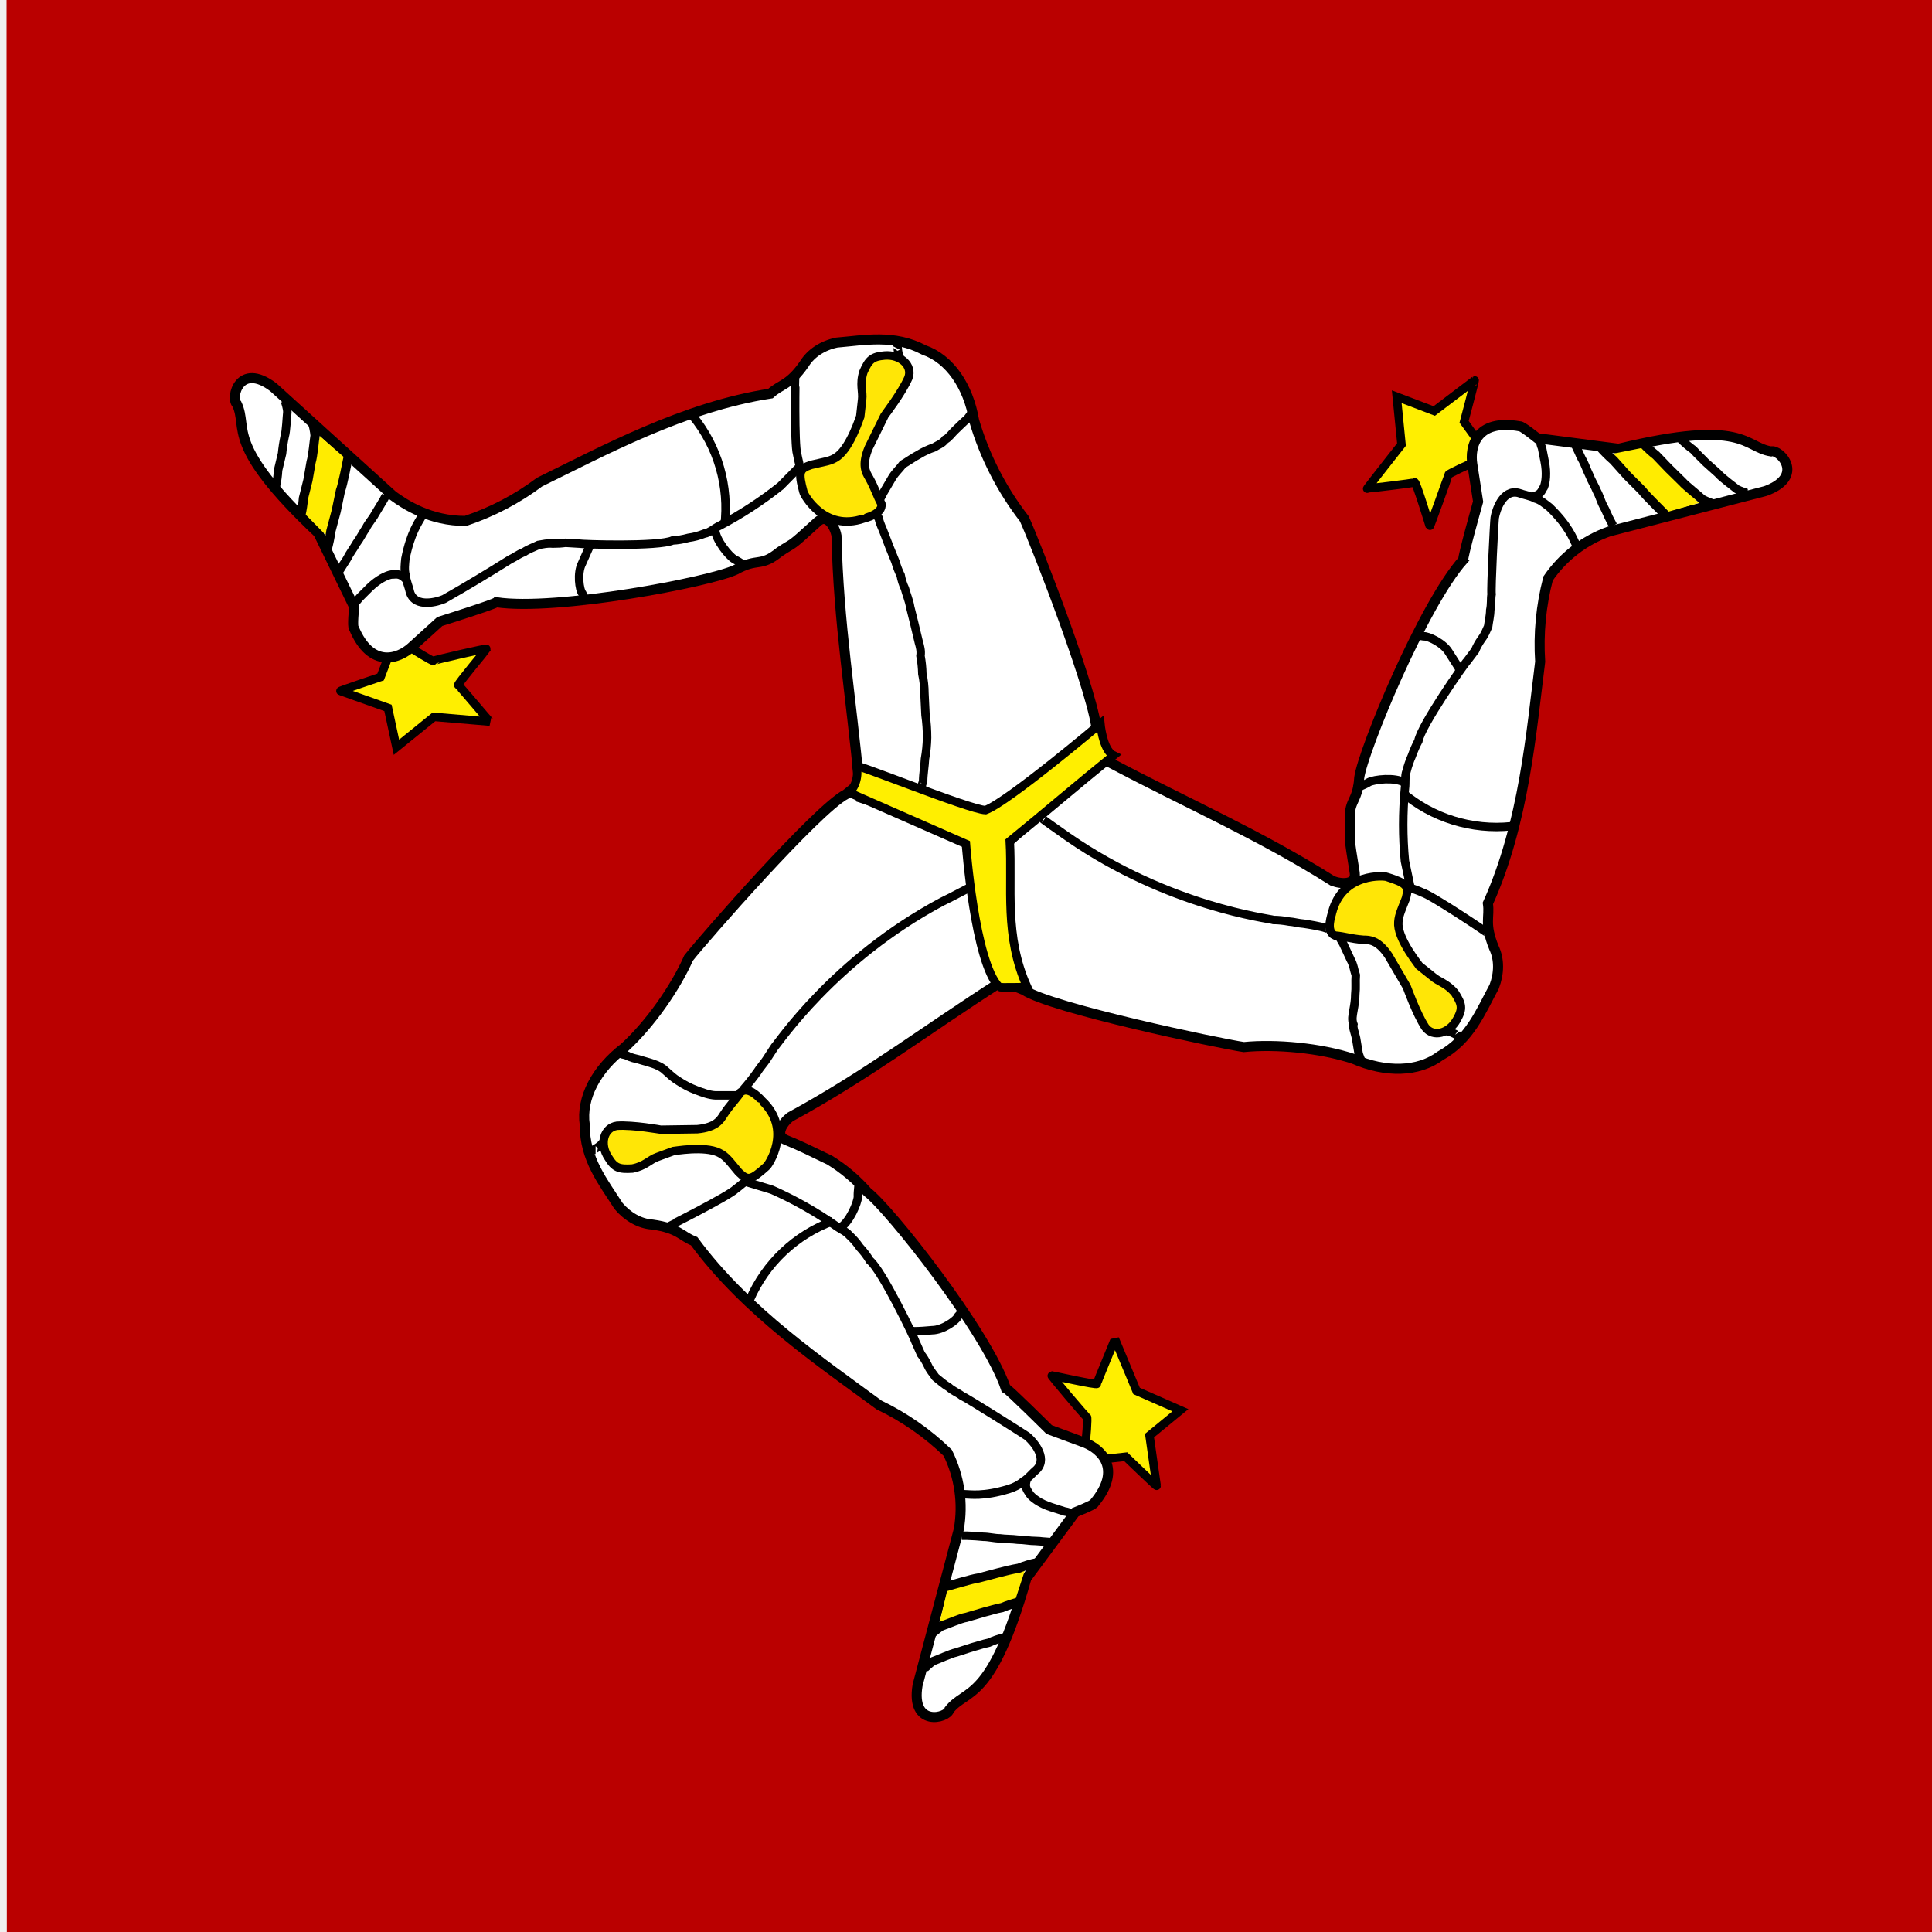
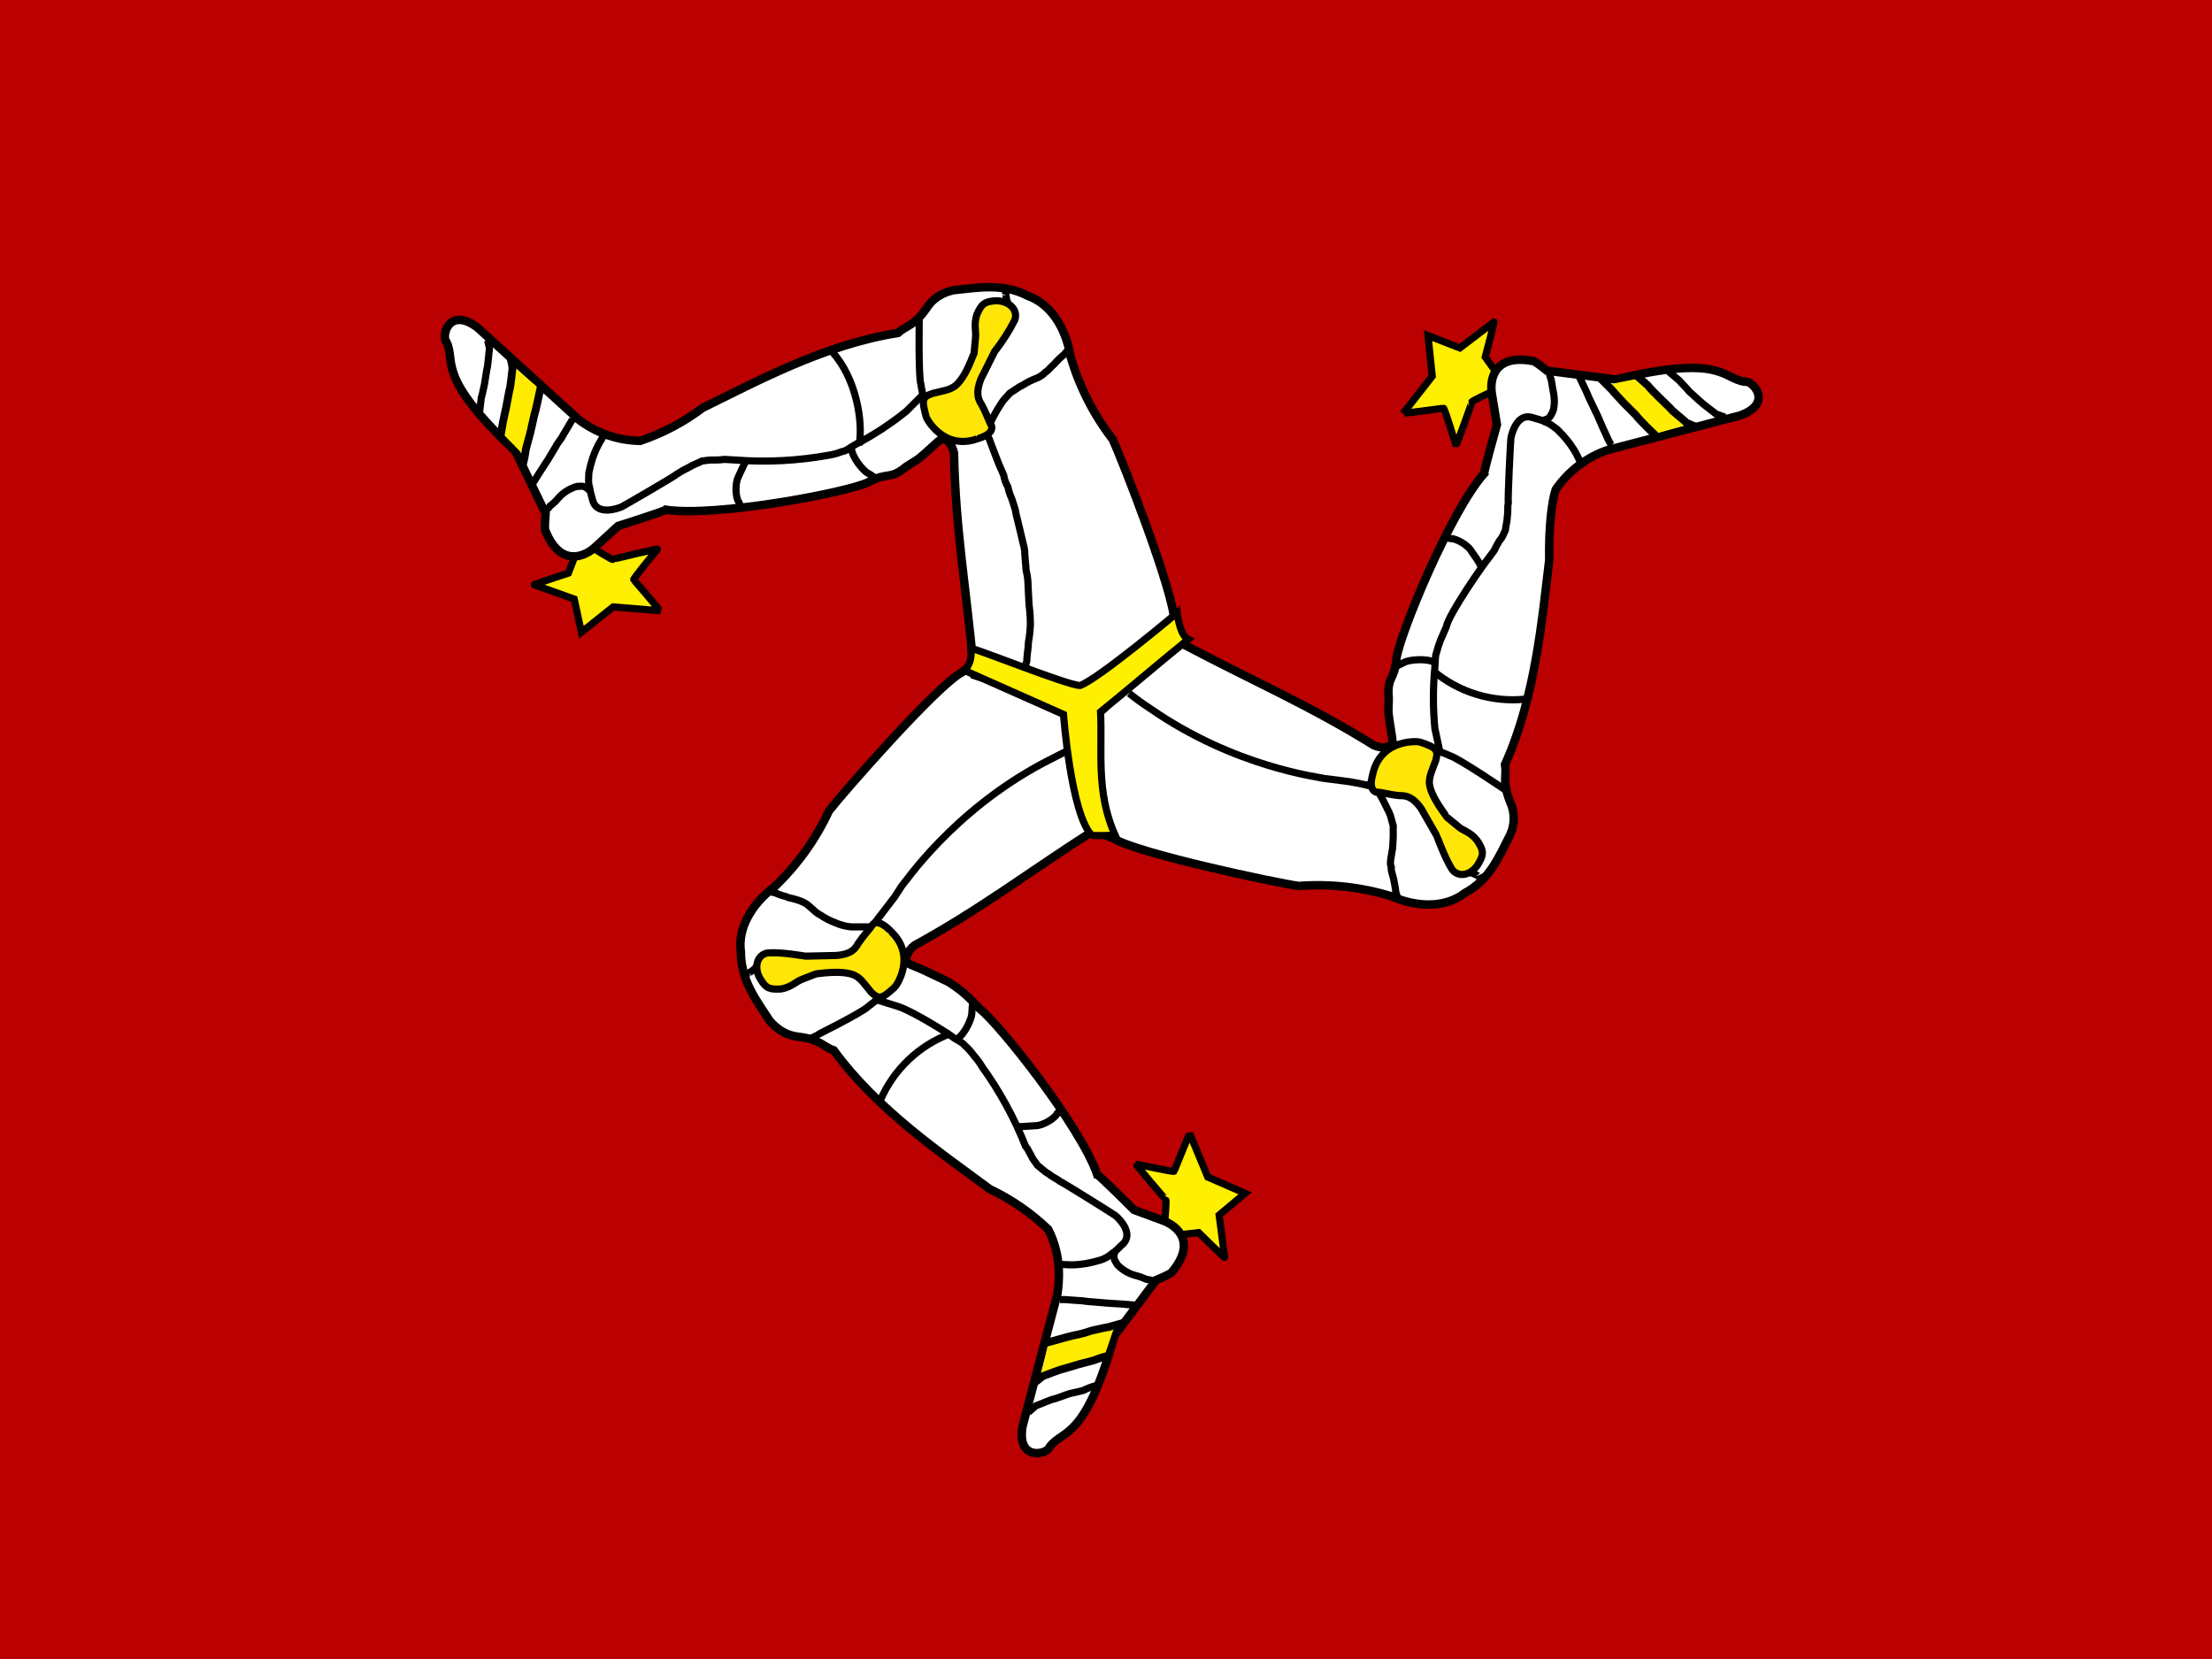
- <svg xmlns="http://www.w3.org/2000/svg" id="flag-icons-im" viewBox="0 0 512 512">
+ <svg xmlns="http://www.w3.org/2000/svg" id="flag-icons-im" viewBox="0 0 640 480">
  <defs>
    <clipPath id="im-a">
-       <path fill-opacity=".7" d="M148.2 0h744.1v744h-744z" />
+       <path fill-opacity=".7" d="M-77.6 0H605v512H-77.6z" />
    </clipPath>
  </defs>
-   <g clip-path="url(#im-a)" transform="translate(-102)scale(.7)">
-     <path fill="#ba0000" fill-rule="evenodd" d="M1063 744H0V0h1063z" />
-     <path fill="#ffef00" fill-rule="evenodd" stroke="#000" stroke-width="3.2" d="M556.6 546.5c.3-1 1-10 .6-10s-13.7-15.8-13.4-15.8 17.2 3.8 17.2 3.2 6.8-16.6 6.8-17l8.2 19.7 16.6 7.3-11.7 9.6 2.7 19c0 .3-11.7-11-11.7-11l-13 1.4s-1.7-5.8-2.3-6.4z" />
-     <path fill="#fff" fill-rule="evenodd" stroke="#000" stroke-width="3.8" d="M466 300.7c-11 5.7-53.7 54.5-59.6 62-4.9 11.1-14.5 25-24.4 34-10.5 8-16.4 19-14.9 29.2-.1 12.9 7 21.6 12.8 30.7 3.4 4 8 6.7 12.8 7 10 1.4 10.9 4.4 15.8 6.3 19.7 26.8 49 46.5 70 62a99 99 0 0 1 26 18.1 47 47 0 0 1 4.2 29l-15.6 59c-2.7 16.1 11.3 12.5 12 9.3 6.4-8.2 15.8-2.4 29.2-49.8l18.5-25s7.2-2.8 7.2-3.5c10.8-13 2.5-20.4-3.6-22.8l-13.5-5s-15.7-15.6-16.4-15.6c-7.4-21.7-44-67.9-52.4-74.3a62 62 0 0 0-14.3-12.1c-8.5-4.1-11.3-5.5-16.5-7.6-4.4-1.7-1.3-6.5 1.5-8.7 28.9-15.7 51.8-33.2 79.6-51l4.3-2.9-10-57-46.3-16.3c-2.4 1.7-4.2 3.3-6.4 5z" />
-     <path fill="#ffec00" fill-rule="evenodd" d="M504.7 600.5c.2-.6 29-5.9 29-5.9l-3.5 10.7-28.7 8.6z" />
-     <path fill="none" stroke="#000" stroke-width="3.2" d="M429.6 492a55 55 0 0 1 31.4-29.7" />
-     <path fill="none" stroke="#000" stroke-width="3.5" d="M503.7 600.7c1.9-.5 10.1-3 12.5-3.3l7.6-2c2.9-.7 4.6-1.2 7.6-1.7q3.4-1.4 7-2.1m-40 26.9c.3-.3 2.3-2 3.7-2.9 1.7-.5 7.3-3 9.5-3.3l6.8-2c2.5-.6 4-1.2 6.7-1.7a44 44 0 0 1 6.4-2.1" />
-     <path fill="none" stroke="#000" stroke-width="3.2" d="M510.2 496.2h-.4c1.3 0 .5-.1-1.3 2-.6 1.7-5.9 5.4-9.9 5.4-2 .2-4.9.4-6.8.4l-1.9-.4m19.9 77.8h2q3.3.1 6.2.4c2.1 0 4.2.6 6.3.6 2 .3 4.6.2 6.7.5 2.4 0 4.4.5 6.9.5 2 0 3.1.4 5.4.4l-5.4-.4c2 0 3.1.4 5.4.4m-47.6 48c.2-.3 2-2 3.3-2.9 1.5-.5 6.7-2.9 8.7-3.3l6.2-2c2.3-.6 3.8-1.2 6.2-1.7q2.8-1.3 5.8-2m8.6-60c-1.2 3.4.3 4.3 1 5.7 1 1.4 3.8 3.6 8.2 5l5 1.6c1.3.2 1.9.5 2.9.9M370.8 435.3h.4c-1.3 0-.5.1 1.7-1.6 1.3-1.5 2.4-2.2 3.7-3.7m21 34.8c.2 0 24-12 26.6-14.6 1.8-1.3 3.1-2.6 5.3-4.1q2-1.2 3.7-2.5c1.1-1.6 2.5-2.5 3.3-4 1.5-1.2.9-2.6 2-4.1.6-1.6 1.7-4.2 2-5.7m30.3 17.8c.1.9-.4 3.5-.3 5.5-.1 2.3-3.1 9.5-6.7 11.7" />
-     <path fill="none" stroke="#000" stroke-width="3.2" d="m428 447.4 9.9 3a145 145 0 0 1 24 13.5c1.5 1.2 4.2 2.3 5.3 3.7q2.3 2.1 4 4.6a30 30 0 0 1 3.8 5c4.6 3.7 17 29.5 17.4 31l2 4.5q1.3 1.6 2.5 4.1c.9 2 1.9 3 3 4.6 1.3 1 3.1 2.7 4.9 3.7 1.8 1.6 3.6 2.2 5 3.3 1.9.8 23.7 14.6 24.7 15.3 2 1.6 8 8 3.8 12.5-1.8 1.5-3.4 3.6-5 4.5a16 16 0 0 1-5.6 3c-9.8 3-14.8 2-16.7 2h-2m-129-167c2.7 1 1.6.2 4.1 1.4 1.7.7 2.8.7 4.5 1.3s6.6 1.5 9 3.9c1.7 1.5 3 2.8 5 4a34 34 0 0 0 6.6 3.4c2.4.9 5 1.9 7.4 2H428h-6 5.8" />
-     <path fill="#ffe606" fill-rule="evenodd" stroke="#000" stroke-width="3.2" d="M379.3 426.2c6.2-.4 16.5 1.5 16.7 1.5l13.7-.2c7.1-.7 8.7-3.5 9.9-5.4 2.7-4.1 4.5-5.6 6.6-8.7 3.3-2.5 7.9 3.3 8 3.3 11.7 11 2.4 24.4 1.7 24.9-5.8 5.2-7 5.6-10.5 2.2-3.5-4.1-4.6-6-7.5-7.4-5.5-2.7-17.1-.6-17.3-.6l-6 2.2c-2.9 1-4.7 3.5-9.5 4.4-5 .3-6.7-.2-9.1-4.2-3.4-5.1-1.7-11.3 3.3-12z" />
-     <path fill="#ffef00" fill-rule="evenodd" stroke="#000" stroke-width="3.2" d="M703.1 175.4c-.9.1-9 4-9 4.3s-7 19.8-7.1 19.5-5.2-17-5.7-16.6-17.8 2.3-18 2.4c-.3.2 13-16.7 13-16.7l-1.8-18.1 14.2 5.4L704 144c.2-.1-4 15.7-4 15.7l7.6 10.5s-4.3 4.4-4.5 5.2z" />
-     <path fill="#fff" fill-rule="evenodd" stroke="#000" stroke-width="3.8" d="M533.3 374.8c10.4 6.9 73.8 20.2 83.3 21.6 12-1.2 29 .3 41.6 4.5 12.1 5.3 24.5 5 32.8-1.2 11.2-6.2 15.3-16.8 20.4-26.2 1.9-5 2-10.3-.1-14.7-3.8-9.3-1.5-11.6-2.3-16.8 13.7-30.2 16.5-65.4 19.8-91.5a99 99 0 0 1 3-31.5 47 47 0 0 1 23.1-17.8l59.2-15.3c15.3-5.6 5.3-16 2.1-15-10.2-1.6-9.8-12.6-57.7-1l-30.8-4s-6-4.8-6.6-4.5c-16.6-3-19 7.8-18 14.3l2.2 14.2s-6 21.3-5.6 22c-15.2 17-37.9 72-39.4 82.5-.6 9.9-4.4 8.1-3.4 17.7 0 7.6-.8 2.9 1.7 18.4.6 4.6-5.1 4.3-8.4 3-27.9-17.6-54.4-29-83.5-44.4l-4.6-2.4-44.7 36.6 8.4 48.4c2.6 1.3 5 2 7.5 3.1z" />
-     <path fill="#ffec00" fill-rule="evenodd" d="M775.6 194.2c-.6.1-19.3-22.4-19.3-22.4l11-2.2 21.6 20.8z" />
-     <path fill="none" stroke="#000" stroke-width="3.2" d="M717.9 312.8a55 55 0 0 1-41.3-12.8" />
-     <path fill="none" stroke="#000" stroke-width="3.5" d="M776.3 195c-1.3-1.4-7.5-7.4-9-9.4l-5.5-5.5-5.2-5.8a54 54 0 0 1-5.2-5.2m43 21.7a21 21 0 0 1-4.3-1.8c-1.2-1.2-6.1-5-7.5-6.6l-5.1-5-4.8-5a44 44 0 0 1-4.9-4.5" />
-     <path fill="none" stroke="#000" stroke-width="3.2" d="m682 240.5.2.4c-.6-1.1-.3-.4 2.4 0 1.8-.2 7.6 2.6 9.6 6l3.7 5.8c.3.5.3 1.4.6 1.8m58-55.4-.2-.3-.8-1.5c-1-1.8-1.8-4-2.7-5.6-1-1.8-1.5-3.9-2.5-5.7-.8-2-2.1-4-2.9-6.1-1.1-2.2-1.6-4.1-2.9-6.3-1-1.8-1.2-3-2.3-4.9l2.3 4.9c-1-1.8-1.2-3-2.3-4.9m65.2 18c-.4 0-2.8-.8-4.1-1.5-1.2-1-5.9-4.4-7.2-6l-4.8-4.3c-1.7-1.8-2.9-2.8-4.5-4.6a38 38 0 0 1-4.7-4M725.7 188c3.6-.6 3.6-2.4 4.5-3.6.7-1.7 1.2-5.2.3-9.7l-1-5.1q-.7-1.6-.7-3m-31.5 225.1-.2-.3c.7 1 .4.4-2.2-.7-2-.4-3.1-1-5-1.4m20-35.3c-.1-.3-22.2-15.1-25.7-16.1-2-1-4-1.4-6.3-2.6l-4-2c-1.9-.2-3.4-1-5-1-1.9-.6-2.8.6-4.7.3l-5.8 1m.6-35c.7-.6 3.3-1.4 5-2.5 2-1 9.8-2 13.4.2" />
-     <path fill="none" stroke="#000" stroke-width="3.2" d="m679.7 336-2.1-10a145 145 0 0 1 0-27.5c.3-2-.1-4.8.6-6.5q.8-3.1 2-5.8 1.2-3.3 2.5-5.7c1-5.8 17.4-29.3 18.5-30.3l3-4q.8-2 2.4-4.3c1.3-1.7 1.7-3 2.5-4.7.2-1.7.8-4.2.8-6.2.5-2.4.2-4.2.5-6-.3-2 1-27.8 1.2-29 .4-2.5 2.9-10.9 9-9.4 2.2.8 4.8 1.2 6.3 2.1 2.2.6 3.9 2.2 5.5 3.4 7.3 7.1 8.9 12 9.8 13.7l1 1.8M660.8 401l-.2-.4q.7 1.5-.5-1.6l-1-6c-.4-1.9-1.3-4-1-5.2-.7-1.8-.3-3.4 0-5.2.4-2.3.7-3.9.7-6.1.3-2.7 0-4.7.2-7.3-.7-2-.8-3.9-2-6l-2.8-6-2.9-5 2.9 5-2.9-5" />
-     <path fill="#ffe606" fill-rule="evenodd" stroke="#000" stroke-width="3.2" d="M685.3 388.9c-3.4-5.2-6.9-15.1-7-15.3l-6.9-11.8c-4-6-7.3-6-9.5-6-5-.4-7.1-1.3-10.8-1.6-3.8-1.6-1-8.4-1.1-8.6 3.9-15.5 20.1-14 20.8-13.6 7.5 2.4 8.4 3.4 7.2 8-2 5.2-3 7-2.9 10.2.4 6.2 7.9 15.3 8 15.5l5 4c2.2 2 5.2 2.4 8.4 6.2 2.7 4.2 3.1 5.9.8 10-2.9 5.4-9 7-12 3z" />
-     <path fill="#ffef00" fill-rule="evenodd" stroke="#000" stroke-width="3.2" d="M301.2 245.2c.7.6 8.4 5.3 8.6 5s20.3-4.9 20.2-4.6-11.3 13.6-10.8 13.8 11.7 13.7 12 13.8l-21.2-1.8-14.2 11.5-3.2-14.9-18-6.4c-.3-.1 15.2-5.3 15.2-5.3l4.6-12s6 1.1 6.8.9z" />
-     <path fill="#fff" fill-rule="evenodd" stroke="#000" stroke-width="3.8" d="M561 278c.1-12.5-23.5-72.9-27.5-81.6a112 112 0 0 1-19-37.2c-2.2-13-9.2-23.3-19-26.7-11.3-6-22.4-3.7-33-2.8-5.3 1.1-9.8 4-12.3 8.1-5.7 8.2-8.9 7.6-12.8 11.2-32.8 5-63.8 22-87.4 33.5a99 99 0 0 1-28 14.7c-13.3.1-23-6.2-27.6-9.6l-45.2-41c-13-9.8-16.3 4.2-13.8 6.4 4.4 9.4-5 15 30.8 48.8l13.6 28s-.8 7.6-.1 8c6.5 15.5 17 11.6 21.8 7.2l10.7-9.7s21-6.6 21.4-7.3c22.6 3.4 81-7.7 90.6-12.3 8.7-4.8 9.2-.7 16.7-6.8 6.3-4.2 2.9-.9 14.5-11.5 3.5-3 6.4 2 7 5.4.7 33 5.6 61.3 8.6 94.2l.6 5 55.1 17.5 35.9-33.6-1.5-8z" />
-     <path fill="#ffec00" fill-rule="evenodd" d="M277.2 174.2c.5.4-8.1 28.4-8.1 28.4l-7.9-8 5.6-29.5z" />
-     <path fill="none" stroke="#000" stroke-width="3.2" d="M408 157.5a55 55 0 0 1 12 41.5" />
-     <path fill="none" stroke="#000" stroke-width="3.5" d="M277.5 173.2c-.4 1.9-2 10.3-2.9 12.6l-1.6 7.7-2 7.5q-.5 3.6-1.5 7.2m-5.4-47.9c.2.4.8 3 .9 4.6-.3 1.7-.8 7.8-1.5 10l-1.2 6.9-1.7 6.8a44 44 0 0 1-1 6.5" />
-     <path fill="none" stroke="#000" stroke-width="3.2" d="m367.3 227 .1-.3c-.5 1.2 0 .5-1.2-2-1.2-1.4-2-7.8-.2-11.3l2.8-6.3c.2-.5 1-1 1.2-1.4m-78.2-18.2-.1.3-.8 1.5-3.2 5.3c-1 1.9-2.5 3.4-3.4 5.3-1.2 1.7-2.3 4-3.6 5.7-1.2 2.1-2.5 3.7-3.6 5.9-1 1.8-1.9 2.6-2.9 4.6l2.9-4.6c-1 1.8-1.9 2.6-2.9 4.6m-20.7-64.4c.2.4 1 2.8 1 4.3-.2 1.6-.4 7.3-1 9.2q-.7 3.3-1 6.5L251 178a38 38 0 0 1-.8 6m49.2 35.3c-2.5-2.6-4-1.7-5.5-1.8-1.8.3-5 1.8-8.3 5l-3.7 3.7q-1 1.3-2 2.2m205.5-97-.2.4c.6-1.2.1-.5.7 2.2.7 1.9.8 3.2 1.6 5m-40.6 2.6c-.1.2-.5 26.9.6 30.3.4 2.2 1 4 1.3 6.7l.4 4.4c1 1.7 1.1 3.4 2 4.8.5 1.9 2 2 2.8 3.7 1.2 1.2 3 3.4 4.1 4.3m-29.7 18.7c-.8-.3-3-2-4.7-2.8-2-1.2-7-7.1-7.3-11.3" />
-     <path fill="none" stroke="#000" stroke-width="3.2" d="m448.4 176.7-7.2 7.3a146 146 0 0 1-23 15c-1.8.8-4 2.8-5.8 3q-3 1.2-6 1.6-3.3.9-6 1c-5.5 2.4-34 1.5-35.6 1.2l-5-.3q-2 .3-4.8.3c-2.2-.2-3.5.2-5.4.5-1.4.7-3.9 1.6-5.5 2.7-2.3.9-3.7 2.1-5.3 2.8a661 661 0 0 1-25 15c-2.3 1-10.7 3.5-12.8-2.4-.5-2.3-1.6-4.7-1.7-6.5-.6-2.1-.3-4.4-.1-6.4 2-10 5.1-14 6-15.7l1-1.8m207-37-.2.3q.9-1.4-1.1 1.3c-1.5 1.2-3.2 3-4.5 4.2s-2.6 3.1-3.8 3.6c-1.2 1.6-2.7 2-4.3 3a29 29 0 0 0-5.6 2.6c-2.4 1.3-4 2.5-6.2 3.8-1.3 1.8-2.7 2.9-4 5l-3.3 5.6-2.7 5.2 2.7-5.2-2.7 5.2m17 106.2.5-.7q-1 2.1.2-1.3c0-2.7.6-6 .7-8.5q.7-3.9.8-8 0-4.4-.6-8.6l-.4-8.2a36 36 0 0 0-.8-7.4 43 43 0 0 0-.7-6.8c.3-1.9-.2-3.6-.6-5l-1.8-7.5-1.5-6c-.3-2.2-1.5-5-2-7a20 20 0 0 1-1.6-5q-1.2-2.4-2-5.2l-2.2-5.4-2-5.2c-.7-2-1.7-3.7-2.1-5.8q-.9-1-1.3-2" />
-     <path fill="#ffe606" fill-rule="evenodd" stroke="#000" stroke-width="3.2" d="M489.6 143.1c-2.5 5.7-8.9 14-9 14.2l-6 12.2c-2.8 6.7-1 9.4.1 11.3 2.4 4.3 2.9 6.6 4.7 9.9.7 4-6.6 5.5-6.7 5.6-15 5.2-22.7-9.2-22.8-10-2-7.5-1.7-8.8 2.9-10.3 5.3-1.3 7.4-1.3 10-3.2 5-3.7 8.5-15 8.6-15.2l.7-6.3c.4-3-1-5.8.5-10.5 2-4.5 3.2-5.8 8-6.2 6-.5 10.8 3.8 9 8.5z" />
-     <path fill="#ffef00" fill-rule="evenodd" stroke="#000" stroke-width="3.2" d="M469.8 290.1c-2.2-2 42.8 16.4 49 16.6 8.5-3.1 43.5-32.7 43.5-32.7.3 3 1.6 10.4 5 12-13.6 11-25.8 21.5-39.3 32.5 1 17.4-2.2 35.8 6.6 55.2 0 0-10.6.2-10.6 0-9.3-9.3-12.6-54.2-12.6-54.2L467 300c2.2-1.4 3.9-5.7 3-9.8z" />
-     <path fill="none" stroke="#000" stroke-width="3.2" d="M512.7 336.1c.8-.5-8 4.2-10.4 5.3-41 21.9-62 53.7-63.3 54.9l-3.2 4.9c-1 1.5-2.4 3-3.3 4.5a88 88 0 0 1-5.3 6.7c-.2 1 .7-.3.4.3m113.1-102.5c-.8-.4 7.4 5.3 9.5 6.8 38.2 26.4 76 30.7 77.7 31.3q2.6 0 5.9.6c1.7.1 3.7.7 5.5.8 2 .3 6.4 1 8.4 1.7 1-.3-.6-.5 0-.5" />
+   <g clip-path="url(#im-a)" transform="translate(72.8)scale(.94)">
+     <path fill="#ba0000" fill-rule="evenodd" d="M629.4 512H-102V0h731.4z" />
+     <path fill="#ffef00" fill-rule="evenodd" stroke="#000" stroke-width="2.2" d="M281 376c.2-.6.6-6.8.4-6.8s-9.4-10.9-9.2-10.9 11.8 2.6 11.8 2.2 4.7-11.5 4.7-11.7l5.6 13.5 11.5 5-8 6.7 1.7 13c0 .3-8-7.6-8-7.6l-8.9 1s-1.2-4-1.6-4.4z" />
+     <path fill="#fff" fill-rule="evenodd" stroke="#000" stroke-width="2.6" d="M218.7 206.9c-7.7 4-37 37.5-41 42.7a77 77 0 0 1-16.8 23.4c-7.3 5.5-11.3 13-10.3 20 0 9 4.9 15 8.8 21.1q3.7 4.4 8.8 5c6.9.8 7.5 3 11 4.2 13.4 18.4 33.6 32 48 42.7a68 68 0 0 1 18 12.4c4.2 8.2 3.4 16 2.8 20L237.3 439c-1.9 11 7.8 8.6 8.3 6.4 4.3-5.7 10.8-1.7 20-34.3l12.8-17.1s4.9-2 4.9-2.5c7.5-9 1.8-14-2.5-15.7l-9.2-3.4s-10.8-10.8-11.3-10.8c-5.1-14.9-30.3-46.6-36.1-51-4-4.3-6-6-9.8-8.4-5.9-2.8-7.8-3.8-11.4-5.2-3-1.2-.9-4.5 1-6 20-10.9 35.7-22.9 54.8-35.1l3-2-6.9-39.2-31.8-11.2q-2.4 1.7-4.4 3.4z" />
+     <path fill="#ffec00" fill-rule="evenodd" d="M245.3 413.1c0-.4 20-4 20-4l-2.5 7.4-19.7 6z" />
+     <path fill="none" stroke="#000" stroke-width="2.2" d="M193.6 338.5a38 38 0 0 1 21.6-20.4" />
+     <path fill="none" stroke="#000" stroke-width="2.4" d="M244.6 413.3c1.3-.3 7-2 8.6-2.3q2.7-.5 5.2-1.4c2-.4 3.2-.8 5.2-1.1l5-1.4M241 425.6l2.5-2c1.1-.4 5-2 6.5-2.3l4.7-1.4 4.6-1.2q2.2-.9 4.4-1.4" />
+     <path fill="none" stroke="#000" stroke-width="2.2" d="M249 341.4h-.2c.8 0 .3 0-.9 1.4-.4 1.1-4 3.7-6.8 3.7l-4.7.3-1.3-.3m13.7 53.5h1.4l4.2.3c1.5 0 2.9.4 4.3.4l4.7.4 4.7.3c1.4.1 2.2.3 3.7.3l-3.7-.3c1.4.1 2.2.3 3.7.3m-32.7 33 2.3-2c1-.3 4.6-2 6-2.2l4.2-1.5 4.3-1q2-1 4-1.5m5.8-41.2c-.8 2.3.3 2.9.7 3.9a12 12 0 0 0 5.7 3.4c1.2.3 2 .6 3.4 1.2q1.1.1 2 .5m-124.4-94.8h.3c-.9 0-.3.1 1.1-1 1-1.1 1.7-1.6 2.6-2.7m14.4 24c.2 0 16.6-8.2 18.3-10l3.7-2.9 2.6-1.7 2.3-2.7c1-.9.5-1.8 1.4-2.9l1.3-3.8m20.8 12.2c.1.6-.2 2.4-.2 3.8 0 1.6-2.1 6.5-4.6 8" />
+     <path fill="none" stroke="#000" stroke-width="2.2" d="m192.6 307.8 6.7 2.1c5 1.8 15.4 8.4 16.5 9.3 1 .8 3 1.6 3.6 2.5q1.7 1.5 2.9 3.2 1.6 1.8 2.5 3.4a113 113 0 0 1 13.4 24.5c.7.7 1 1.7 1.7 2.8.6 1.4 1.3 2 2 3.1 1 .7 2.2 2 3.4 2.6 1.3 1.1 2.5 1.5 3.5 2.3 1.3.6 16.3 10 17 10.5 1.4 1.1 5.5 5.4 2.6 8.6-1.2 1-2.4 2.5-3.4 3q-1.8 1.6-3.9 2.2c-6.7 2-10.2 1.3-11.5 1.3h-1.4m-88.8-114.9c2 .8 1.2.2 2.9 1 1.2.5 2 .5 3 1 1.3.3 4.7 1 6.3 2.6 1.2 1 2 2 3.4 2.7a22 22 0 0 0 4.6 2.4q2.5 1.1 5 1.3h7.8-4 4" />
+     <path fill="#ffe606" fill-rule="evenodd" stroke="#000" stroke-width="2.2" d="M159 293.3c4.2-.3 11.3 1 11.5 1l9.4-.2c5-.4 6-2.3 6.8-3.7 1.9-2.8 3.1-3.8 4.6-6 2.2-1.6 5.4 2.3 5.5 2.3 8 7.6 1.6 16.8 1.2 17.1-4 3.7-4.9 3.9-7.3 1.6-2.4-2.9-3.1-4.2-5.1-5.2-3.9-1.8-11.8-.4-12-.4l-4.1 1.6c-2 .7-3.2 2.4-6.5 3-3.5.2-4.6-.1-6.3-2.9-2.3-3.5-1.2-7.8 2.3-8.2z" />
+     <path fill="#ffef00" fill-rule="evenodd" stroke="#000" stroke-width="2.2" d="M381.8 120.7c-.6 0-6.3 2.8-6.2 3 .1.1-4.8 13.5-4.9 13.4-.1-.2-3.5-11.7-3.9-11.5s-12.3 1.6-12.4 1.7l9-11.5-1.3-12.5 9.8 3.8 10.5-8c.2-.1-2.7 10.8-2.7 10.8l5.2 7.2s-3 3-3.1 3.6z" />
+     <path fill="#fff" fill-rule="evenodd" stroke="#000" stroke-width="2.6" d="M265 257.9c7.1 4.7 50.7 13.9 57.3 14.8a77 77 0 0 1 28.6 3.2c8.3 3.6 16.8 3.4 22.5-1 7.8-4.2 10.6-11.4 14-18a12 12 0 0 0 0-10c-2.6-6.4-1-8-1.6-11.6 9.4-20.8 11.4-45 13.6-62.9-.2-10.5.9-18.5 2-21.7a32 32 0 0 1 16-12.2l40.7-10.6c10.6-3.8 3.7-11 1.5-10.4-7-1-6.8-8.6-39.7-.7l-21.2-2.7s-4-3.3-4.5-3c-11.5-2.1-13.1 5.3-12.5 9.8l1.6 9.8s-4.1 14.6-3.9 15c-10.5 11.8-26 49.6-27 56.9-.5 6.8-3 5.5-2.4 12.2 0 5.2-.6 2 1.1 12.6.5 3.2-3.5 3-5.7 2-19.2-12-37.4-19.9-57.5-30.5l-3.1-1.6-30.8 25.2 5.8 33.2q2.6 1.3 5.1 2.2z" />
+     <path fill="#ffec00" fill-rule="evenodd" d="M431.7 133.6a375 375 0 0 1-13.3-15.4l7.6-1.5 14.8 14.3z" />
+     <path fill="none" stroke="#000" stroke-width="2.2" d="M392 215.2a38 38 0 0 1-28.4-8.8" />
+     <path fill="none" stroke="#000" stroke-width="2.4" d="M432.2 134.1c-1-.9-5.2-5-6.2-6.4l-3.8-3.8c-1.3-1.5-2.3-2.4-3.6-4l-3.6-3.6m29.6 15c-.3 0-2-.7-3-1.2-.8-.9-4.2-3.4-5.1-4.6l-3.5-3.4c-1.2-1.3-2.1-2-3.3-3.5l-3.4-3" />
+     <path fill="none" stroke="#000" stroke-width="2.2" d="m367.3 165.5.1.3c-.4-.8-.2-.3 1.7 0 1.2-.2 5.2 1.7 6.5 4.1.8 1.1 2 2.8 2.6 4l.4 1.3m40-38.2-.2-.2-.6-1-1.8-3.9-1.7-3.9-2-4.2c-.8-1.5-1.2-2.8-2-4.4-.7-1.2-.8-2-1.6-3.3l1.6 3.3c-.7-1.2-.8-2-1.6-3.3m44.8 12.3-2.8-1c-.8-.7-4-3-5-4l-3.3-3c-1-1.3-1.9-2-3-3.3l-3.2-2.7m-38.9 15c2.5-.4 2.5-1.6 3.1-2.5.5-1 .9-3.5.2-6.6l-.6-3.5q-.5-1.2-.5-2m-21.7 154.8-.1-.2c.4.8.2.3-1.6-.5l-3.5-1m13.9-24.3c-.1-.2-15.3-10.4-17.7-11-1.4-.7-2.7-1-4.3-1.8l-2.8-1.4c-1.3-.2-2.4-.7-3.5-.7-1.2-.4-1.9.4-3.2.2l-4 .7m.5-24.1c.4-.4 2.2-1 3.4-1.7 1.4-.7 6.7-1.3 9.2.1" />
+     <path fill="none" stroke="#000" stroke-width="2.2" d="m365.7 231.2-1.5-7a100 100 0 0 1 0-18.8c.2-1.3 0-3.4.5-4.5q.5-2 1.3-4l1.7-3.9c.7-4 12-20.1 12.8-20.9l2-2.7q.6-1.4 1.6-3c1-1.1 1.2-2 1.8-3.2.1-1.1.6-2.9.6-4.2.3-1.7 0-3 .3-4.1-.2-1.5.7-19.2.8-20 .3-1.8 2-7.5 6.2-6.5 1.5.5 3.3.8 4.4 1.5 1.4.4 2.6 1.5 3.7 2.3 5 4.9 6.1 8.2 6.8 9.4l.7 1.2M352.6 276l-.1-.2q.5 1-.3-1.1c-.1-1.3-.5-3-.7-4.2-.3-1.3-.9-2.7-.7-3.5-.5-1.3-.2-2.3 0-3.6.3-1.6.5-2.7.5-4.2.2-2 0-3.2.1-5-.5-1.5-.6-2.7-1.3-4.2l-2-4-2-3.5 2 3.4-2-3.4" />
+     <path fill="#ffe606" fill-rule="evenodd" stroke="#000" stroke-width="2.2" d="M369.5 267.6c-2.3-3.6-4.7-10.4-4.8-10.5l-4.7-8.2c-2.8-4-5-4-6.6-4-3.4-.3-4.9-1-7.4-1.1-2.6-1.2-.7-5.9-.8-6 2.7-10.6 14-9.6 14.4-9.4 5.1 1.7 5.7 2.4 4.9 5.6-1.3 3.5-2 4.8-2 7 .3 4.2 5.5 10.5 5.5 10.6l3.4 2.8c1.6 1.4 3.7 1.6 5.8 4.3 1.9 2.9 2.2 4 .6 6.8-2 3.8-6.2 4.9-8.3 2.1z" />
+     <path fill="#ffef00" fill-rule="evenodd" stroke="#000" stroke-width="2.2" d="M105.2 168.7c.5.4 5.8 3.7 6 3.5s14-3.4 13.8-3.2-7.8 9.3-7.4 9.5 8 9.4 8.2 9.5l-14.5-1.2-9.8 7.8-2.2-10.2L87 180c-.2-.1 10.5-3.6 10.5-3.6l3.2-8.3s4.1.7 4.7.6z" />
+     <path fill="#fff" fill-rule="evenodd" stroke="#000" stroke-width="2.6" d="M284 191.3c0-8.7-16.2-50.2-19-56.1a77 77 0 0 1-13-25.7c-1.5-9-6.3-16-13-18.4-7.9-4.1-15.5-2.5-22.8-1.8-3.6.7-6.7 2.7-8.4 5.5-4 5.7-6.1 5.2-8.9 7.7-22.5 3.5-43.8 15.1-60 23a68 68 0 0 1-19.3 10.2 32 32 0 0 1-19-6.6l-31.1-28.3c-9-6.7-11.2 3-9.5 4.5 3 6.4-3.5 10.3 21.2 33.6l9.3 19.2s-.5 5.2 0 5.4c4.4 10.8 11.6 8.1 15 5.1l7.3-6.7s14.5-4.6 14.7-5c15.6 2.3 55.8-5.3 62.4-8.5 6-3.3 6.3-.5 11.5-4.7 4.3-2.9 2-.6 10-7.9 2.4-2 4.3 1.3 4.8 3.7.4 22.7 3.8 42.2 5.9 64.8l.4 3.5 38 12 24.6-23-1-5.6z" />
+     <path fill="#ffec00" fill-rule="evenodd" d="M88.7 119.8c.3.3-5.6 19.6-5.6 19.6l-5.4-5.5 3.8-20.3z" />
+     <path fill="none" stroke="#000" stroke-width="2.2" d="M178.8 108.4c7.2 8 9.5 21.2 8.2 28.6" />
+     <path fill="none" stroke="#000" stroke-width="2.4" d="M89 119.1c-.3 1.3-1.5 7.2-2 8.7l-1.2 5.3-1.4 5.2q-.3 2.5-1 5m-3.7-33c.1.3.5 2 .6 3.1-.2 1.2-.5 5.4-1 6.9l-.9 4.8-1 4.6-.8 4.6" />
+     <path fill="none" stroke="#000" stroke-width="2.2" d="m150.7 156.3.1-.3c-.4.8 0 .3-.8-1.4-.9-1-1.4-5.3-.2-7.8l2-4.3.8-1M98.8 129l-.1.2-.6 1-2.2 3.7c-.6 1.3-1.7 2.3-2.3 3.6l-2.4 4-2.6 4-2 3.2 2-3.2-2 3.2m-14.2-44.3c.2.2.7 1.9.8 3-.2 1-.4 5-.8 6.3l-.7 4.4c-.4 1.6-.5 2.7-1 4.3l-.5 4.2M104 151c-1.7-1.9-2.7-1.2-3.8-1.3a12 12 0 0 0-5.7 3.5q-1 1.3-2.6 2.5c-.5.8-.9 1-1.4 1.5M232 90.4l-.1.3c.4-.8.1-.4.5 1.5.5 1.3.5 2.2 1 3.4m-27.9 1.8c0 .2-.3 18.5.5 20.9.2 1.5.6 2.7.8 4.6l.4 3c.6 1.2.7 2.4 1.4 3.3.3 1.3 1.3 1.4 1.9 2.5.7.9 2 2.4 2.8 3m-20.5 12.9c-.6-.2-2-1.4-3.2-2-1.4-.8-4.9-4.9-5-7.8" />
+     <path fill="none" stroke="#000" stroke-width="2.2" d="m206.5 121.6-5 5a94 94 0 0 1-15.8 10.3c-1.2.6-2.7 2-4 2.1q-2 .8-4 1.1a113 113 0 0 1-28.7 1.5l-3.4-.2q-1.4.2-3.3.2c-1.6-.1-2.4.2-3.7.3-1 .6-2.7 1.1-3.9 1.9q-2.1 1-3.6 2c-1 .9-16.4 9.8-17.2 10.2-1.6.7-7.3 2.5-8.8-1.6q-.8-2.6-1.1-4.5c-.5-1.4-.2-3-.2-4.4 1.4-6.9 3.6-9.6 4.2-10.8l.7-1.2M251 108l-.1.3q.6-1-.8.8-1.6 1.3-3.1 3c-1 .8-1.8 2-2.6 2.4q-1.2 1.3-3 2a20 20 0 0 0-3.8 1.9c-1.7.8-2.7 1.7-4.2 2.6-1 1.2-2 2-2.8 3.4q-1.2 1.8-2.3 3.9l-1.8 3.5 1.8-3.5-1.8 3.5m11.7 73.1.3-.5q-.7 1.5.1-.9c0-1.8.5-4.1.5-5.8q.5-2.7.6-5.5 0-3-.4-6l-.3-5.6q0-2.6-.6-5l-.4-4.8q0-1.8-.5-3.4l-1.2-5.1-1-4.1c-.2-1.6-1-3.6-1.4-4.9a14 14 0 0 1-1.1-3.4q-1-1.7-1.3-3.6l-1.6-3.7-1.4-3.6-1.5-4q-.6-.8-.8-1.4" />
+     <path fill="#ffe606" fill-rule="evenodd" stroke="#000" stroke-width="2.2" d="M234.9 98.5a59 59 0 0 1-6.2 9.7l-4.2 8.4c-1.8 4.6-.7 6.5.1 7.8 1.7 3 2 4.6 3.2 6.8.5 2.8-4.5 3.8-4.5 3.9-10.4 3.6-15.7-6.4-15.7-6.9-1.4-5.2-1.2-6 2-7.1 3.6-.9 5-1 6.8-2.2 3.5-2.6 5.9-10.3 6-10.4l.4-4.4c.3-2-.6-4 .4-7.2 1.4-3.2 2.2-4 5.4-4.3 4.2-.3 7.5 2.6 6.3 5.9z" />
+     <path fill="#ffef00" fill-rule="evenodd" stroke="#000" stroke-width="2.2" d="M221.3 199.7c-1.6-1.5 29.4 11.2 33.7 11.3 5.8-2.1 29.9-22.4 29.9-22.4.2 2 1.1 7.1 3.4 8.2-9.3 7.5-17.7 14.8-27 22.3.6 12-1.5 24.7 4.5 38 0 0-7.2.2-7.2 0-6.4-6.4-8.7-37.2-8.7-37.2l-30.6-13.6c1.5-1 2.6-3.9 2-6.7z" />
+     <path fill="none" stroke="#000" stroke-width="2.2" d="M250.8 231.3c.5-.4-5.6 2.8-7.2 3.6-28.1 15-42.6 37-43.5 37.8l-2.2 3.4-2.3 3-3.6 4.7c-.2.6.4-.3.2.2m77.9-70.6a79 79 0 0 0 6.5 4.7c26.2 18.2 52.3 21.1 53.5 21.5l4 .5 3.8.5c1.4.2 4.4.8 5.8 1.2.6-.2-.5-.3 0-.4" />
  </g>
</svg>
